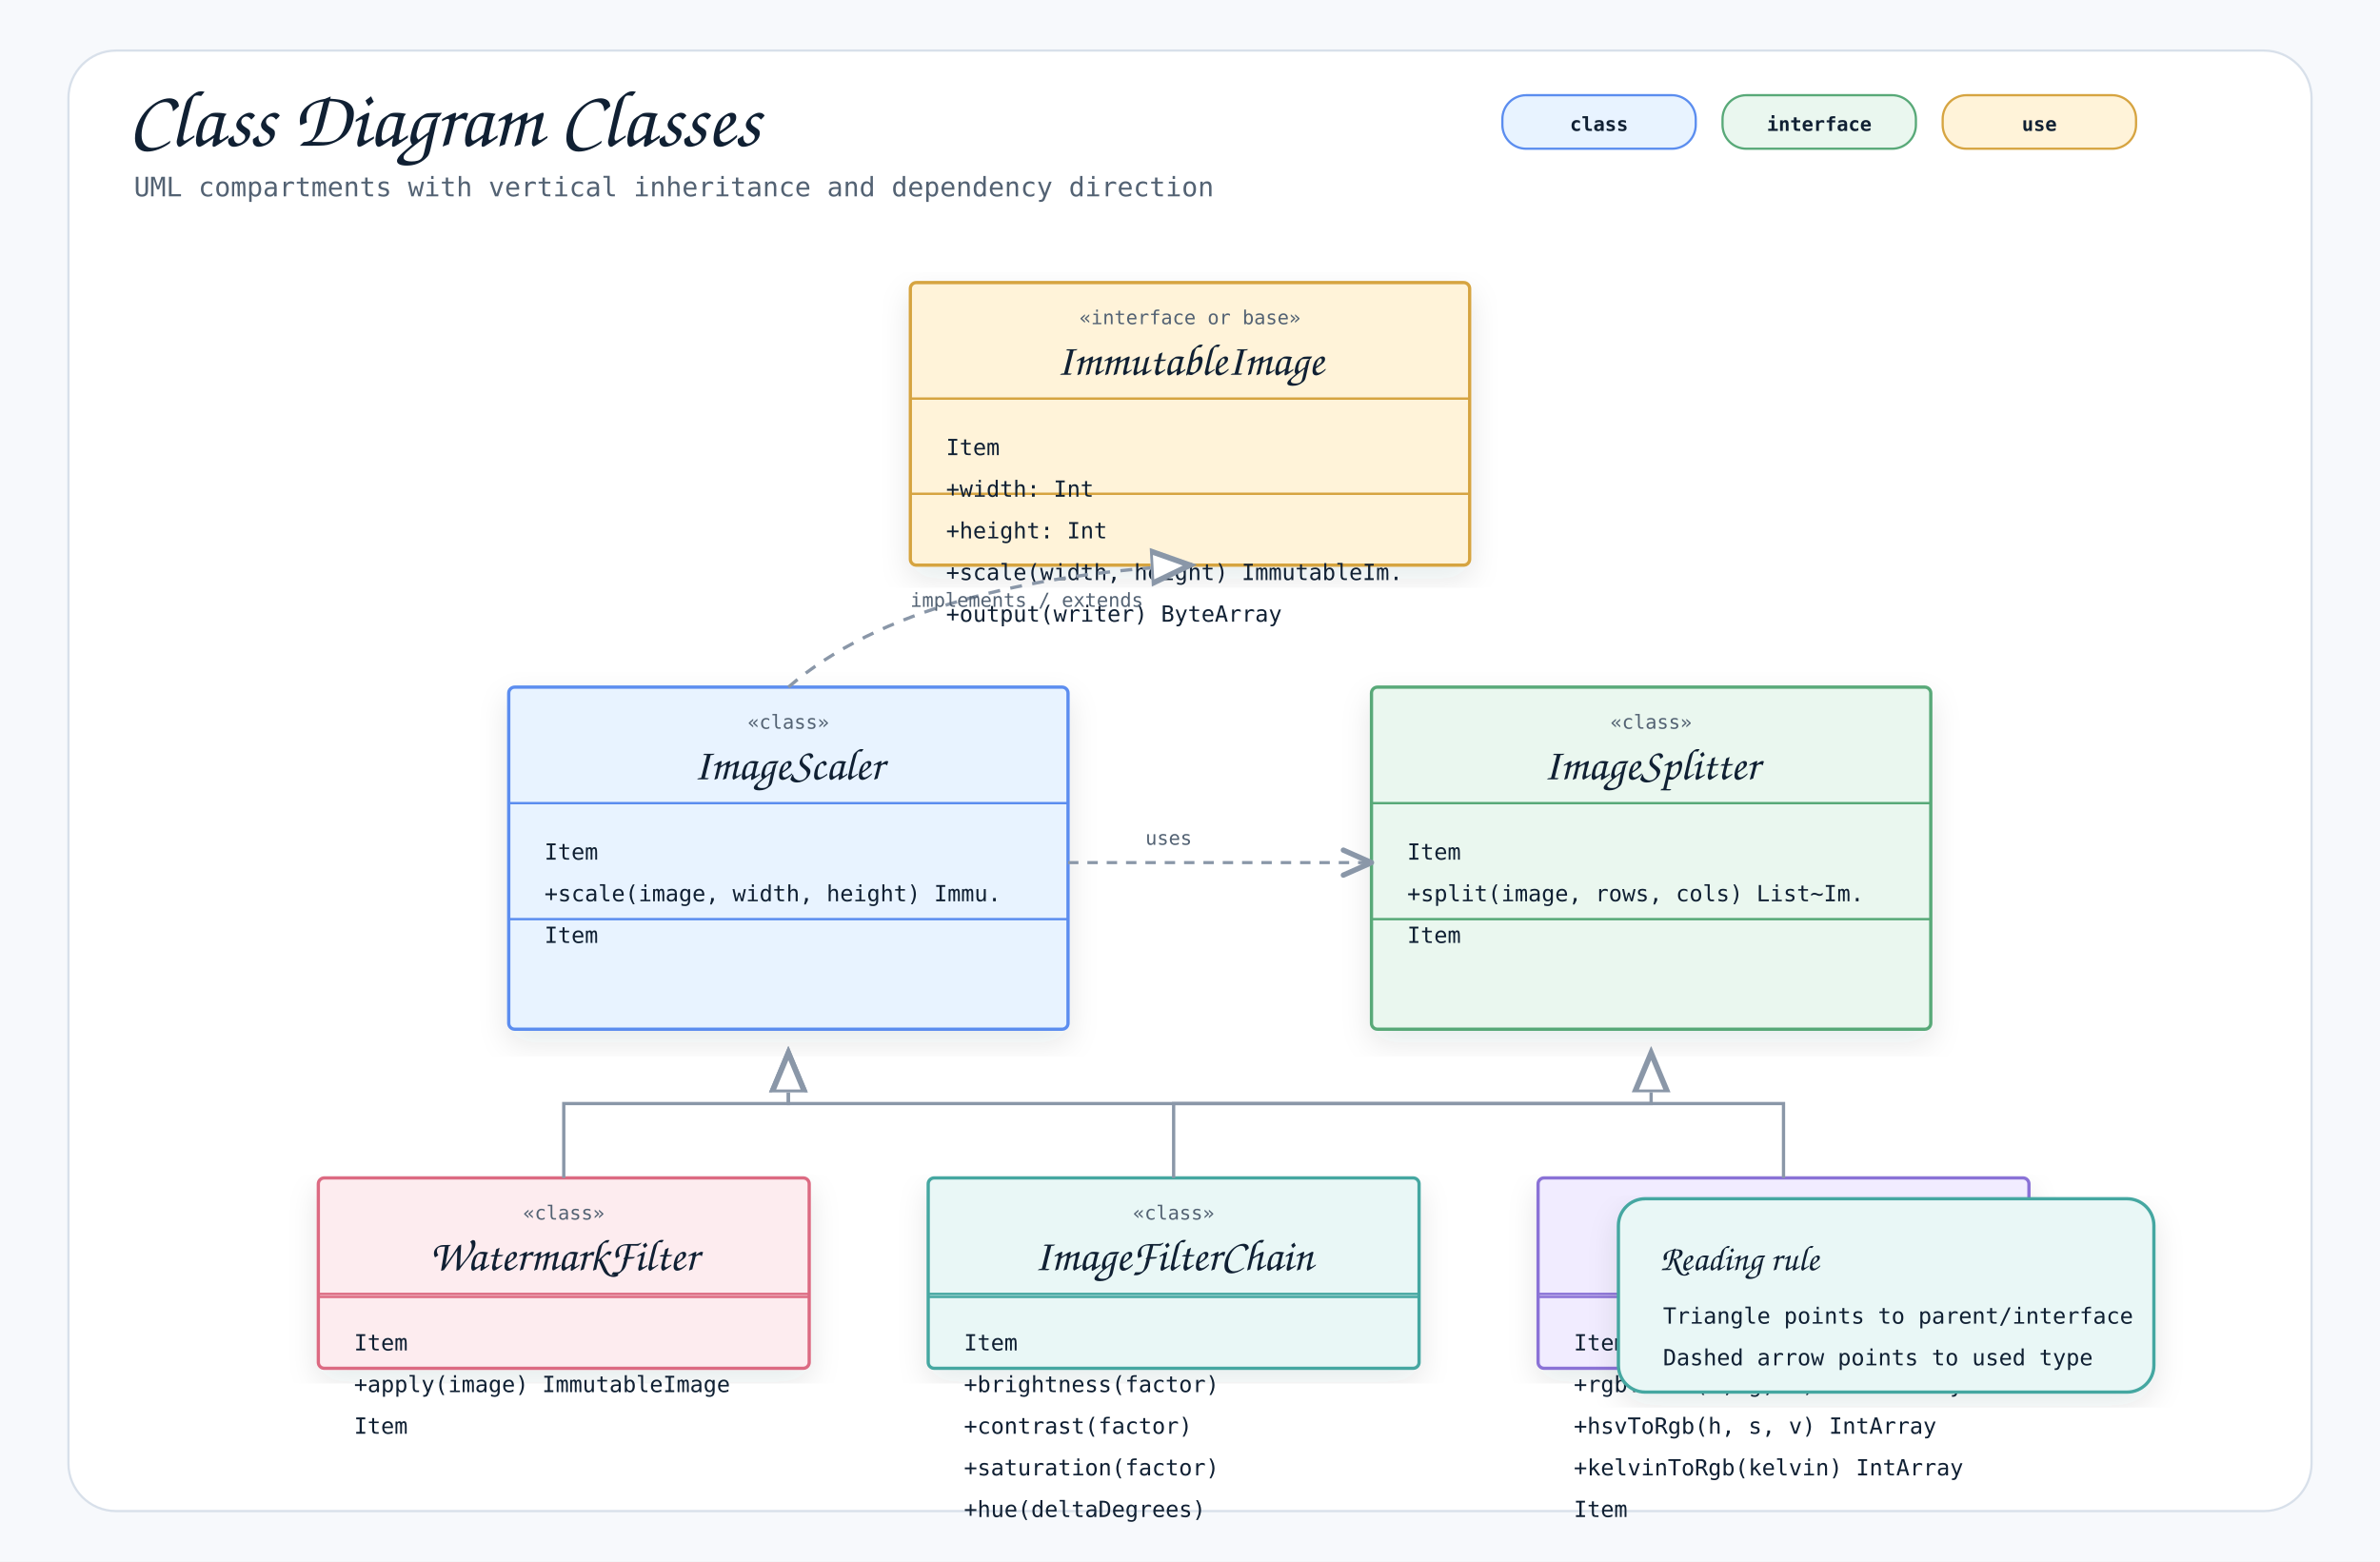
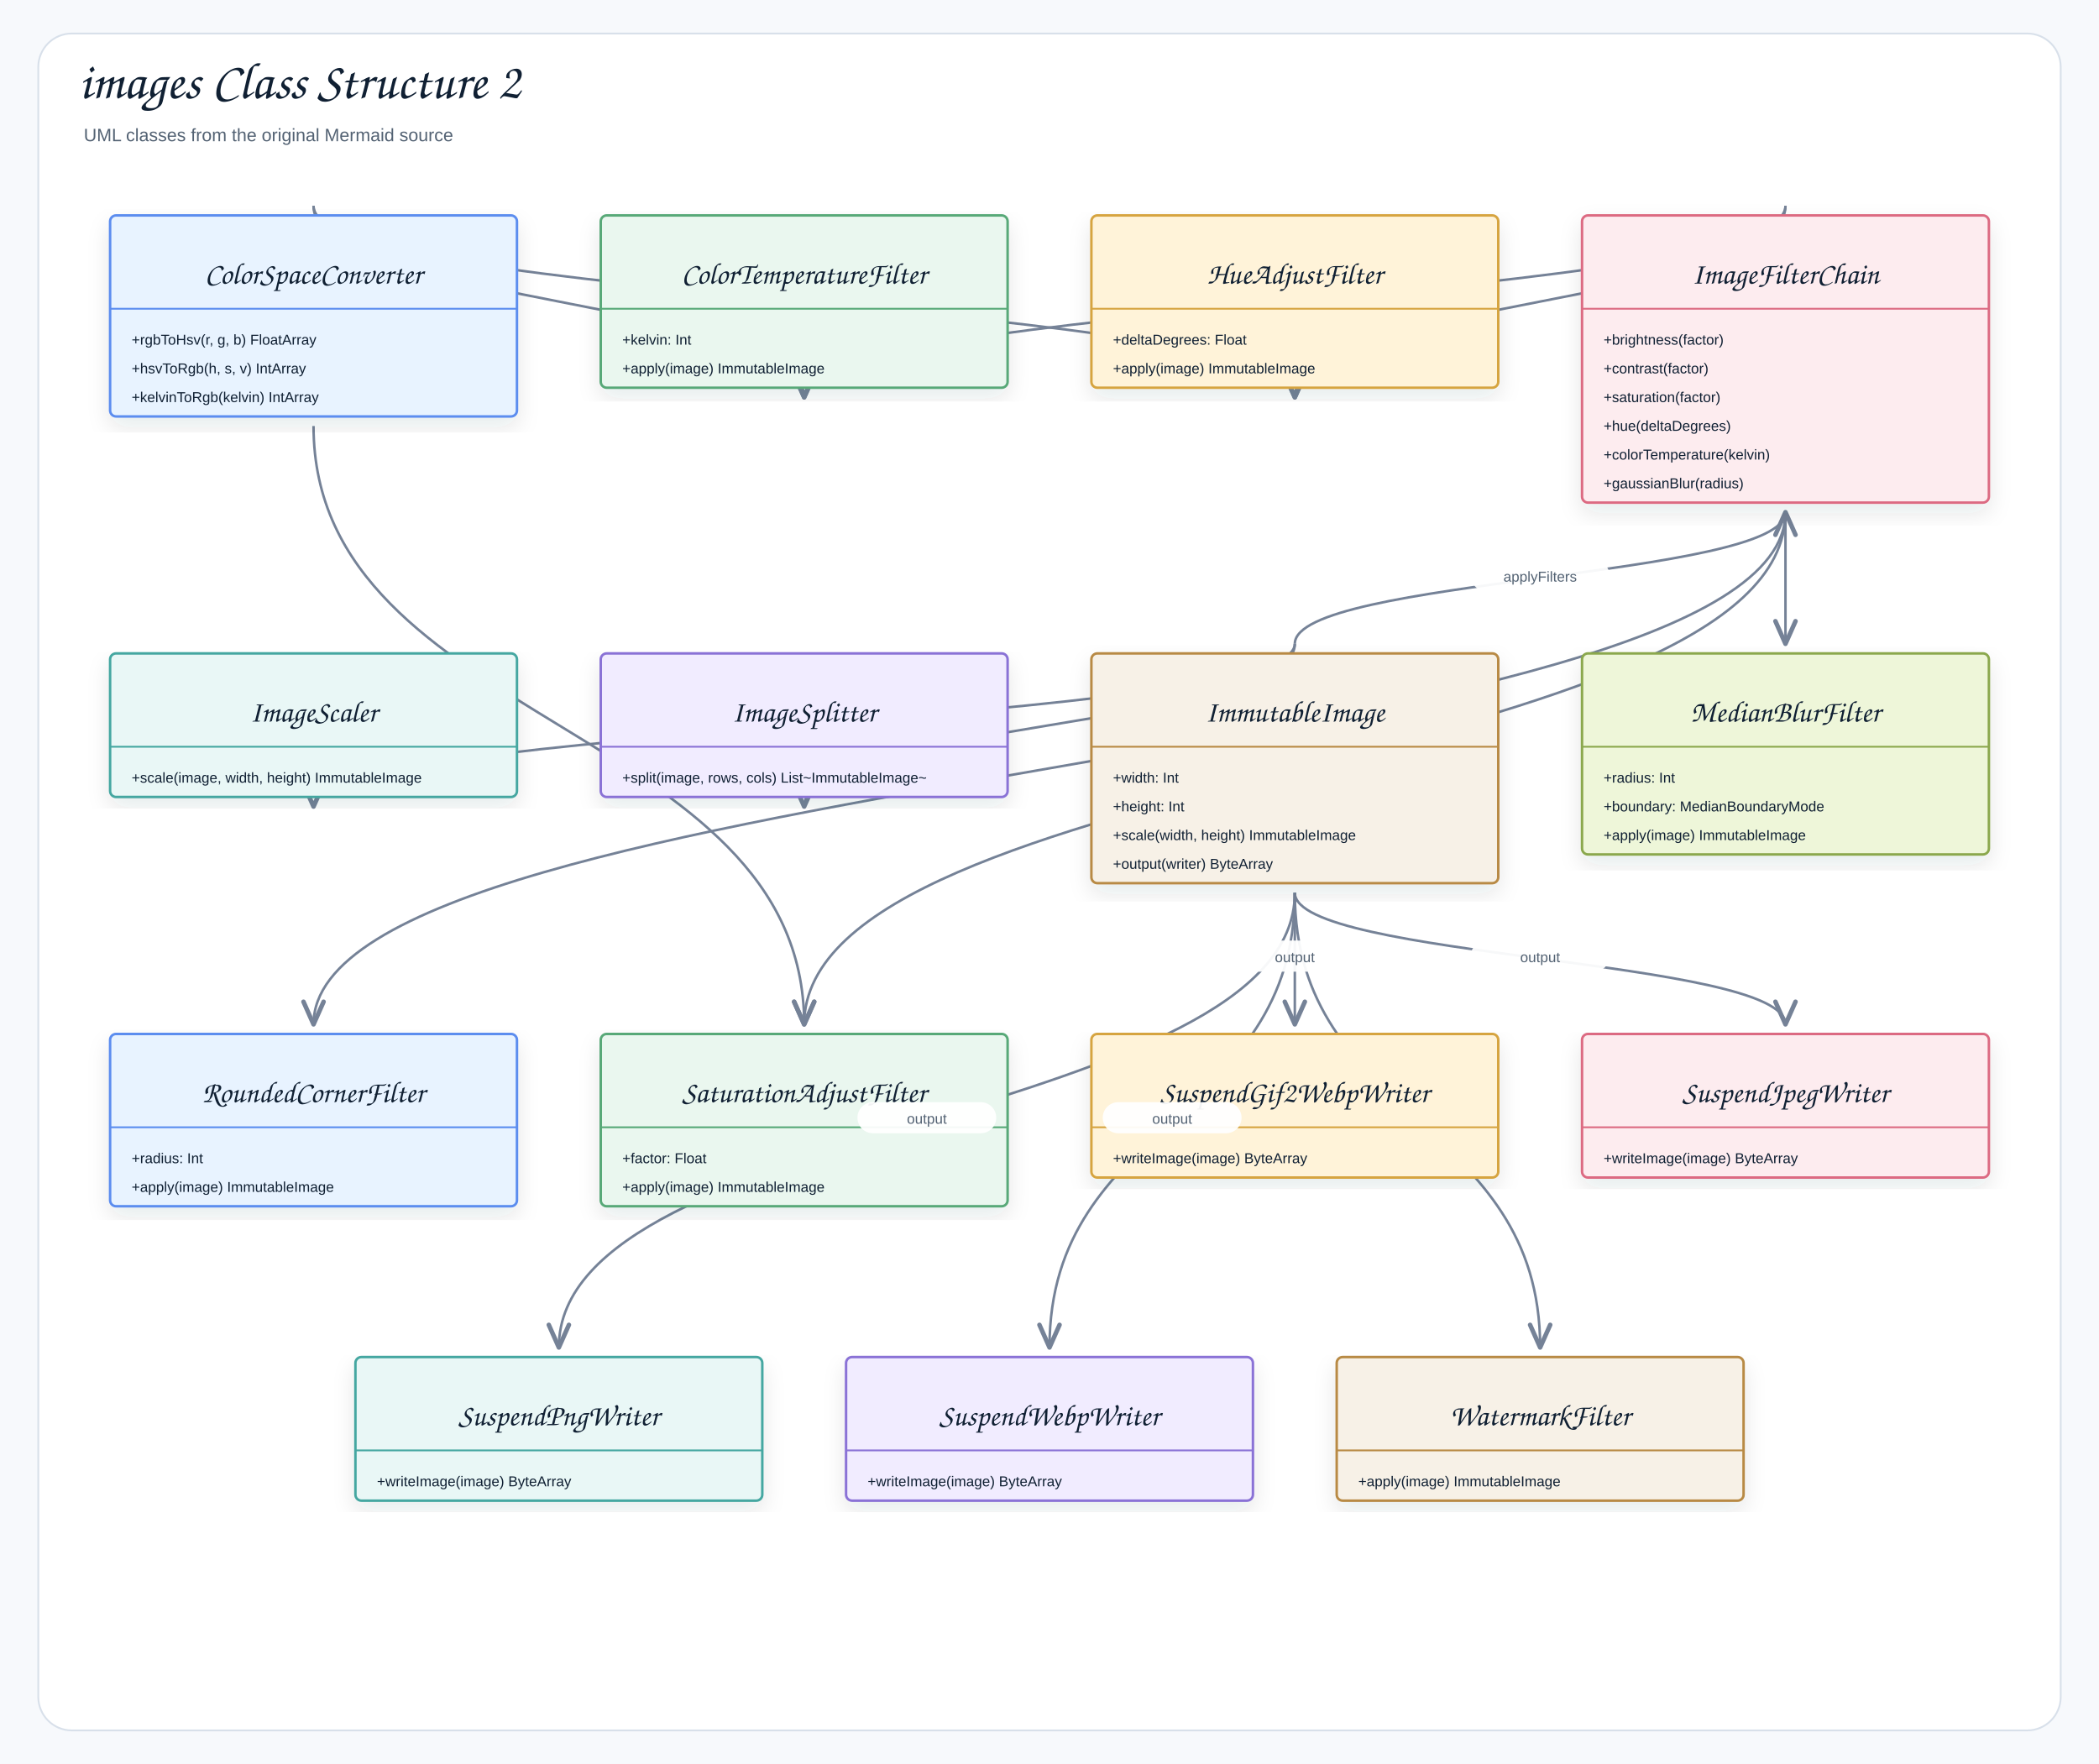
- <svg xmlns="http://www.w3.org/2000/svg" width="1600" height="1050" viewBox="0 0 1600 1050" role="img" aria-label="Class Diagram Classes">
+ <svg xmlns="http://www.w3.org/2000/svg" width="1754" height="1474" viewBox="0 0 1754 1474" role="img" aria-label="images Class Structure 2">
  <defs>
    <filter id="shadow" x="-8%" y="-8%" width="116%" height="116%">
-       <feDropShadow dx="0" dy="8" stdDeviation="10" flood-color="#1f2937" flood-opacity="0.10" />
+       <feDropShadow dx="0" dy="8" stdDeviation="9" flood-color="#1f2937" flood-opacity="0.10" />
    </filter>
    <marker id="openArrow" markerWidth="12" markerHeight="10" refX="10" refY="5" orient="auto" markerUnits="strokeWidth">
-       <path d="M 1 1 L 10 5 L 1 9" fill="none" stroke="#8a97a8" stroke-width="1.7" stroke-linecap="round" stroke-linejoin="round" />
+       <path d="M 1 1 L 10 5 L 1 9" fill="none" stroke="#758297" stroke-width="1.8" stroke-linecap="round" stroke-linejoin="round" />
    </marker>
    <marker id="inherit" markerWidth="14" markerHeight="12" refX="12" refY="6" orient="auto" markerUnits="strokeWidth">
-       <path d="M 0 1 L 12 6 L 0 11 Z" fill="#ffffff" stroke="#8a97a8" stroke-width="1.7" />
+       <path d="M 0 1 L 12 6 L 0 11 Z" fill="#ffffff" stroke="#758297" stroke-width="1.8" />
    </marker>
    <style>
-     .canvas { fill: #f7f9fc; }
-     .frame { fill: #ffffff; stroke: #d8e0ea; stroke-width: 1.5; }
-     .title { font-family: "Architects Daughter", "Comic Mono", cursive; font-size: 54px; font-weight: 400; fill: #102033; }
-     .subtitle { font-family: "Comic Mono", "SFMono-Regular", Menlo, Consolas, monospace; font-size: 18px; fill: #536273; }
-     .label { font-family: "Architects Daughter", "Comic Mono", cursive; font-size: 30px; font-weight: 400; fill: #102033; }
-     .smallLabel { font-family: "Architects Daughter", "Comic Mono", cursive; font-size: 24px; font-weight: 400; fill: #102033; }
-     .mono { font-family: "Comic Mono", "SFMono-Regular", Menlo, Consolas, monospace; font-size: 15px; fill: #102033; }
-     .small { font-family: "Comic Mono", "SFMono-Regular", Menlo, Consolas, monospace; font-size: 13px; fill: #536273; }
-     .strong { font-family: "Comic Mono", "SFMono-Regular", Menlo, Consolas, monospace; font-size: 15px; font-weight: 700; fill: #102033; }
-     .card { stroke-width: 2.2; filter: url(#shadow); }
-     .line { stroke: #8a97a8; stroke-width: 2.1; fill: none; marker-end: url(#openArrow); }
-     .softLine { stroke: #8a97a8; stroke-width: 2.1; fill: none; }
-     .dashed { stroke: #8a97a8; stroke-width: 2.1; stroke-dasharray: 7 6; fill: none; marker-end: url(#openArrow); }
-     .inheritLine { stroke: #8a97a8; stroke-width: 2.2; fill: none; marker-end: url(#inherit); }
-     .implLine { stroke: #8a97a8; stroke-width: 2.2; stroke-dasharray: 8 7; fill: none; marker-end: url(#inherit); }
-     .compartment { stroke-width: 1.6; fill: none; }
-     .chip { stroke-width: 1.5; rx: 16; }
-     .chipText { font-family: "Comic Mono", "SFMono-Regular", Menlo, Consolas, monospace; font-size: 13px; font-weight: 700; fill: #102033; }
+     .canvas{fill:#f7f9fc}.frame{fill:#fff;stroke:#d8e0ea;stroke-width:1.5}
+     .title{font-family:"Architects Daughter","Comic Sans MS","Comic Sans",cursive;font-size:43px;font-weight:400;fill:#102033}
+     .subtitle{font-family:"Comic Sans MS","Comic Sans","Comic Neue",Arial,sans-serif;font-size:15px;font-weight:400;fill:#536273}
+     .label{font-family:"Architects Daughter","Comic Sans MS","Comic Sans",cursive;font-size:25px;font-weight:400;fill:#102033}
+     .smallLabel{font-family:"Architects Daughter","Comic Sans MS","Comic Sans",cursive;font-size:21px;font-weight:400;fill:#102033}
+     .mono{font-family:"Comic Sans MS","Comic Sans","Comic Neue",Arial,sans-serif;font-size:12px;font-weight:400;fill:#102033}
+     .small{font-family:"Comic Sans MS","Comic Sans","Comic Neue",Arial,sans-serif;font-size:12px;font-weight:400;fill:#536273}
+     .strong{font-family:"Comic Sans MS","Comic Sans","Comic Neue",Arial,sans-serif;font-size:13px;font-weight:400;fill:#102033}
+     .card{stroke-width:2.1;filter:url(#shadow)}.compartment{stroke-width:1.5;fill:none}
+     .line{stroke:#758297;stroke-width:2.1;fill:none;marker-end:url(#openArrow)}
+     .plainLine{stroke:#758297;stroke-width:2.1;fill:none}
+     .dashed{stroke:#758297;stroke-width:2.1;stroke-dasharray:7 6;fill:none;marker-end:url(#openArrow)}
+     .inheritLine{stroke:#758297;stroke-width:2.2;fill:none;marker-end:url(#inherit)}
+     .implLine{stroke:#758297;stroke-width:2.2;stroke-dasharray:8 7;fill:none;marker-end:url(#inherit)}
  </style>
  </defs>
-   <rect class="canvas" width="1600" height="1050" />
-   <rect class="frame" x="46" y="34" width="1508" height="982" rx="32" />
-   <text class="title" x="86" y="98">Class Diagram Classes</text>
-   <text class="subtitle" x="90" y="132">UML compartments with vertical inheritance and dependency direction</text>
-   <rect class="chip" x="1010" y="64" width="130" height="36" fill="#e8f3ff" stroke="#5b8def" />
-   <text class="chipText" x="1075" y="88" text-anchor="middle">class</text>
-   <rect class="chip" x="1158" y="64" width="130" height="36" fill="#eaf7ef" stroke="#58a978" />
-   <text class="chipText" x="1223" y="88" text-anchor="middle">interface</text>
-   <rect class="chip" x="1306" y="64" width="130" height="36" fill="#fff3d9" stroke="#d6a441" />
-   <text class="chipText" x="1371" y="88" text-anchor="middle">use</text>
-   <g transform="translate(612,190)">
-     <rect class="card" x="0" y="0" width="376" height="190" rx="4" fill="#fff3d9" stroke="#d6a441" />
-     <line class="compartment" x1="0" y1="78" x2="376" y2="78" stroke="#d6a441" />
-     <line class="compartment" x1="0" y1="142" x2="376" y2="142" stroke="#d6a441" />
-     <text class="small" x="188" y="28" text-anchor="middle">«interface or base»</text>
-     <text class="label" x="188" y="62" text-anchor="middle">ImmutableImage</text>
-     <text class="mono" x="24" y="116">Item</text>
-     <text class="mono" x="24" y="144">+width: Int</text>
-     <text class="mono" x="24" y="172">+height: Int</text>
-     <text class="mono" x="24" y="200">+scale(width, height) ImmutableIm.</text>
-     <text class="mono" x="24" y="228">+output(writer) ByteArray</text>
+   <rect class="canvas" width="1754" height="1474" />
+   <rect class="frame" x="32" y="28" width="1690" height="1418" rx="28" />
+   <text class="title" x="66" y="82">images Class Structure 2</text>
+   <text class="subtitle" x="70" y="118">UML classes from the original Mermaid source</text>
+   <path class="line" d="M262 172 C262 252 672 252 672 332" />
+   <path class="line" d="M262 172 C262 252 1082 252 1082 332" />
+   <path class="line" d="M262 356 C262 606 672 606 672 856" />
+   <path class="line" d="M1492 428 C1492 642 262 642 262 856" />
+   <path class="line" d="M1492 428 C1492 483 1492 483 1492 538" />
+   <path class="line" d="M1492 172 C1492 252 672 252 672 332" />
+   <path class="line" d="M1492 172 C1492 252 1082 252 1082 332" />
+   <path class="line" d="M1492 428 C1492 642 672 642 672 856" />
+   <path class="line" d="M1082 746 C1082 801 1082 801 1082 856" />
+   <path class="line" d="M1082 746 C1082 936 877 936 877 1126" />
+   <path class="line" d="M1082 746 C1082 936 467 936 467 1126" />
+   <path class="line" d="M1082 746 C1082 801 1492 801 1492 856" />
+   <path class="line" d="M1082 538 C1082 483 1492 483 1492 428" />
+   <path class="line" d="M1082 746 C1082 936 1287 936 1287 1126" />
+   <path class="line" d="M1082 538 C1082 606 672 606 672 674" />
+   <path class="line" d="M1082 538 C1082 606 262 606 262 674" />
+   <g transform="translate(92,180)">
+     <rect class="card" x="0" y="0" width="340" height="168" rx="5" fill="#E8F3FF" stroke="#5B8DEF" />
+     <line class="compartment" x1="0" y1="78" x2="340" y2="78" stroke="#5B8DEF" />
+     <text class="small" x="170" y="26" text-anchor="middle" />
+     <text class="label" x="170" y="57" text-anchor="middle">ColorSpaceConverter</text>
+     <text class="mono" x="18" y="108">+rgbToHsv(r, g, b) FloatArray</text>
+     <text class="mono" x="18" y="132">+hsvToRgb(h, s, v) IntArray</text>
+     <text class="mono" x="18" y="156">+kelvinToRgb(kelvin) IntArray</text>
  </g>
-   <g transform="translate(342,462)">
-     <rect class="card" x="0" y="0" width="376" height="230" rx="4" fill="#e8f3ff" stroke="#5b8def" />
-     <line class="compartment" x1="0" y1="78" x2="376" y2="78" stroke="#5b8def" />
-     <line class="compartment" x1="0" y1="156" x2="376" y2="156" stroke="#5b8def" />
-     <text class="small" x="188" y="28" text-anchor="middle">«class»</text>
-     <text class="label" x="188" y="62" text-anchor="middle">ImageScaler</text>
-     <text class="mono" x="24" y="116">Item</text>
-     <text class="mono" x="24" y="144">+scale(image, width, height) Immu.</text>
-     <text class="mono" x="24" y="172">Item</text>
+   <g transform="translate(502,180)">
+     <rect class="card" x="0" y="0" width="340" height="144" rx="5" fill="#EAF7EF" stroke="#58A978" />
+     <line class="compartment" x1="0" y1="78" x2="340" y2="78" stroke="#58A978" />
+     <text class="small" x="170" y="26" text-anchor="middle" />
+     <text class="label" x="170" y="57" text-anchor="middle">ColorTemperatureFilter</text>
+     <text class="mono" x="18" y="108">+kelvin: Int</text>
+     <text class="mono" x="18" y="132">+apply(image) ImmutableImage</text>
  </g>
-   <g transform="translate(922,462)">
-     <rect class="card" x="0" y="0" width="376" height="230" rx="4" fill="#eaf7ef" stroke="#58a978" />
-     <line class="compartment" x1="0" y1="78" x2="376" y2="78" stroke="#58a978" />
-     <line class="compartment" x1="0" y1="156" x2="376" y2="156" stroke="#58a978" />
-     <text class="small" x="188" y="28" text-anchor="middle">«class»</text>
-     <text class="label" x="188" y="62" text-anchor="middle">ImageSplitter</text>
-     <text class="mono" x="24" y="116">Item</text>
-     <text class="mono" x="24" y="144">+split(image, rows, cols) List~Im.</text>
-     <text class="mono" x="24" y="172">Item</text>
+   <g transform="translate(912,180)">
+     <rect class="card" x="0" y="0" width="340" height="144" rx="5" fill="#FFF3D9" stroke="#D6A441" />
+     <line class="compartment" x1="0" y1="78" x2="340" y2="78" stroke="#D6A441" />
+     <text class="small" x="170" y="26" text-anchor="middle" />
+     <text class="label" x="170" y="57" text-anchor="middle">HueAdjustFilter</text>
+     <text class="mono" x="18" y="108">+deltaDegrees: Float</text>
+     <text class="mono" x="18" y="132">+apply(image) ImmutableImage</text>
  </g>
-   <g transform="translate(214,792)">
-     <rect class="card" x="0" y="0" width="330" height="128" rx="4" fill="#fdecef" stroke="#dc6b82" />
-     <line class="compartment" x1="0" y1="78" x2="330" y2="78" stroke="#dc6b82" />
-     <line class="compartment" x1="0" y1="80" x2="330" y2="80" stroke="#dc6b82" />
-     <text class="small" x="165" y="28" text-anchor="middle">«class»</text>
-     <text class="label" x="165" y="62" text-anchor="middle">WatermarkFilter</text>
-     <text class="mono" x="24" y="116">Item</text>
-     <text class="mono" x="24" y="144">+apply(image) ImmutableImage</text>
-     <text class="mono" x="24" y="172">Item</text>
+   <g transform="translate(1322,180)">
+     <rect class="card" x="0" y="0" width="340" height="240" rx="5" fill="#FDECEF" stroke="#DC6B82" />
+     <line class="compartment" x1="0" y1="78" x2="340" y2="78" stroke="#DC6B82" />
+     <text class="small" x="170" y="26" text-anchor="middle" />
+     <text class="label" x="170" y="57" text-anchor="middle">ImageFilterChain</text>
+     <text class="mono" x="18" y="108">+brightness(factor)</text>
+     <text class="mono" x="18" y="132">+contrast(factor)</text>
+     <text class="mono" x="18" y="156">+saturation(factor)</text>
+     <text class="mono" x="18" y="180">+hue(deltaDegrees)</text>
+     <text class="mono" x="18" y="204">+colorTemperature(kelvin)</text>
+     <text class="mono" x="18" y="228">+gaussianBlur(radius)</text>
  </g>
-   <g transform="translate(624,792)">
-     <rect class="card" x="0" y="0" width="330" height="128" rx="4" fill="#e9f7f6" stroke="#45a7a1" />
-     <line class="compartment" x1="0" y1="78" x2="330" y2="78" stroke="#45a7a1" />
-     <line class="compartment" x1="0" y1="80" x2="330" y2="80" stroke="#45a7a1" />
-     <text class="small" x="165" y="28" text-anchor="middle">«class»</text>
-     <text class="label" x="165" y="62" text-anchor="middle">ImageFilterChain</text>
-     <text class="mono" x="24" y="116">Item</text>
-     <text class="mono" x="24" y="144">+brightness(factor)</text>
-     <text class="mono" x="24" y="172">+contrast(factor)</text>
-     <text class="mono" x="24" y="200">+saturation(factor)</text>
-     <text class="mono" x="24" y="228">+hue(deltaDegrees)</text>
+   <g transform="translate(92,546)">
+     <rect class="card" x="0" y="0" width="340" height="120" rx="5" fill="#E9F7F6" stroke="#45A7A1" />
+     <line class="compartment" x1="0" y1="78" x2="340" y2="78" stroke="#45A7A1" />
+     <text class="small" x="170" y="26" text-anchor="middle" />
+     <text class="label" x="170" y="57" text-anchor="middle">ImageScaler</text>
+     <text class="mono" x="18" y="108">+scale(image, width, height) ImmutableImage</text>
  </g>
-   <g transform="translate(1034,792)">
-     <rect class="card" x="0" y="0" width="330" height="128" rx="4" fill="#f1ecff" stroke="#8a72d6" />
-     <line class="compartment" x1="0" y1="78" x2="330" y2="78" stroke="#8a72d6" />
-     <line class="compartment" x1="0" y1="80" x2="330" y2="80" stroke="#8a72d6" />
-     <text class="small" x="165" y="28" text-anchor="middle">«class»</text>
-     <text class="label" x="165" y="62" text-anchor="middle">ColorSpaceConverter</text>
-     <text class="mono" x="24" y="116">Item</text>
-     <text class="mono" x="24" y="144">+rgbToHsv(r, g, b) FloatArray</text>
-     <text class="mono" x="24" y="172">+hsvToRgb(h, s, v) IntArray</text>
-     <text class="mono" x="24" y="200">+kelvinToRgb(kelvin) IntArray</text>
-     <text class="mono" x="24" y="228">Item</text>
+   <g transform="translate(502,546)">
+     <rect class="card" x="0" y="0" width="340" height="120" rx="5" fill="#F1ECFF" stroke="#8A72D6" />
+     <line class="compartment" x1="0" y1="78" x2="340" y2="78" stroke="#8A72D6" />
+     <text class="small" x="170" y="26" text-anchor="middle" />
+     <text class="label" x="170" y="57" text-anchor="middle">ImageSplitter</text>
+     <text class="mono" x="18" y="108">+split(image, rows, cols) List~ImmutableImage~</text>
  </g>
-   <path class="implLine" d="M530 462 C590 410 690 386 800 380" />
-   <text class="small" x="612" y="408">implements / extends</text>
-   <path class="dashed" d="M718 580 C780 580 860 580 922 580" />
-   <rect x="756" y="548" width="118" height="30" rx="15" fill="#ffffff" opacity="0.94" />
-   <text class="small" x="770" y="568">uses</text>
-   <path class="inheritLine" d="M379 792 L379 742 L530 742 L530 708" />
-   <path class="inheritLine" d="M789 792 L789 742 L1110 742 L1110 708" />
-   <path class="inheritLine" d="M1199 792 L1199 742 L530 742 L530 708" />
-   <g transform="translate(1088,806)">
-     <rect class="card" x="0" y="0" width="360" height="130" rx="18" fill="#e9f7f6" stroke="#45a7a1" />
-     <text class="smallLabel" x="28" y="48">Reading rule</text>
-     <text class="mono" x="30" y="84">Triangle points to parent/interface</text>
-     <text class="mono" x="30" y="112">Dashed arrow points to used type</text>
+   <g transform="translate(912,546)">
+     <rect class="card" x="0" y="0" width="340" height="192" rx="5" fill="#F7F1E7" stroke="#B88A44" />
+     <line class="compartment" x1="0" y1="78" x2="340" y2="78" stroke="#B88A44" />
+     <text class="small" x="170" y="26" text-anchor="middle" />
+     <text class="label" x="170" y="57" text-anchor="middle">ImmutableImage</text>
+     <text class="mono" x="18" y="108">+width: Int</text>
+     <text class="mono" x="18" y="132">+height: Int</text>
+     <text class="mono" x="18" y="156">+scale(width, height) ImmutableImage</text>
+     <text class="mono" x="18" y="180">+output(writer) ByteArray</text>
  </g>
+   <g transform="translate(1322,546)">
+     <rect class="card" x="0" y="0" width="340" height="168" rx="5" fill="#EEF6D9" stroke="#8BA84D" />
+     <line class="compartment" x1="0" y1="78" x2="340" y2="78" stroke="#8BA84D" />
+     <text class="small" x="170" y="26" text-anchor="middle" />
+     <text class="label" x="170" y="57" text-anchor="middle">MedianBlurFilter</text>
+     <text class="mono" x="18" y="108">+radius: Int</text>
+     <text class="mono" x="18" y="132">+boundary: MedianBoundaryMode</text>
+     <text class="mono" x="18" y="156">+apply(image) ImmutableImage</text>
+   </g>
+   <g transform="translate(92,864)">
+     <rect class="card" x="0" y="0" width="340" height="144" rx="5" fill="#E8F3FF" stroke="#5B8DEF" />
+     <line class="compartment" x1="0" y1="78" x2="340" y2="78" stroke="#5B8DEF" />
+     <text class="small" x="170" y="26" text-anchor="middle" />
+     <text class="label" x="170" y="57" text-anchor="middle">RoundedCornerFilter</text>
+     <text class="mono" x="18" y="108">+radius: Int</text>
+     <text class="mono" x="18" y="132">+apply(image) ImmutableImage</text>
+   </g>
+   <g transform="translate(502,864)">
+     <rect class="card" x="0" y="0" width="340" height="144" rx="5" fill="#EAF7EF" stroke="#58A978" />
+     <line class="compartment" x1="0" y1="78" x2="340" y2="78" stroke="#58A978" />
+     <text class="small" x="170" y="26" text-anchor="middle" />
+     <text class="label" x="170" y="57" text-anchor="middle">SaturationAdjustFilter</text>
+     <text class="mono" x="18" y="108">+factor: Float</text>
+     <text class="mono" x="18" y="132">+apply(image) ImmutableImage</text>
+   </g>
+   <g transform="translate(912,864)">
+     <rect class="card" x="0" y="0" width="340" height="120" rx="5" fill="#FFF3D9" stroke="#D6A441" />
+     <line class="compartment" x1="0" y1="78" x2="340" y2="78" stroke="#D6A441" />
+     <text class="small" x="170" y="26" text-anchor="middle" />
+     <text class="label" x="170" y="57" text-anchor="middle">SuspendGif2WebpWriter</text>
+     <text class="mono" x="18" y="108">+writeImage(image) ByteArray</text>
+   </g>
+   <g transform="translate(1322,864)">
+     <rect class="card" x="0" y="0" width="340" height="120" rx="5" fill="#FDECEF" stroke="#DC6B82" />
+     <line class="compartment" x1="0" y1="78" x2="340" y2="78" stroke="#DC6B82" />
+     <text class="small" x="170" y="26" text-anchor="middle" />
+     <text class="label" x="170" y="57" text-anchor="middle">SuspendJpegWriter</text>
+     <text class="mono" x="18" y="108">+writeImage(image) ByteArray</text>
+   </g>
+   <g transform="translate(297,1134)">
+     <rect class="card" x="0" y="0" width="340" height="120" rx="5" fill="#E9F7F6" stroke="#45A7A1" />
+     <line class="compartment" x1="0" y1="78" x2="340" y2="78" stroke="#45A7A1" />
+     <text class="small" x="170" y="26" text-anchor="middle" />
+     <text class="label" x="170" y="57" text-anchor="middle">SuspendPngWriter</text>
+     <text class="mono" x="18" y="108">+writeImage(image) ByteArray</text>
+   </g>
+   <g transform="translate(707,1134)">
+     <rect class="card" x="0" y="0" width="340" height="120" rx="5" fill="#F1ECFF" stroke="#8A72D6" />
+     <line class="compartment" x1="0" y1="78" x2="340" y2="78" stroke="#8A72D6" />
+     <text class="small" x="170" y="26" text-anchor="middle" />
+     <text class="label" x="170" y="57" text-anchor="middle">SuspendWebpWriter</text>
+     <text class="mono" x="18" y="108">+writeImage(image) ByteArray</text>
+   </g>
+   <g transform="translate(1117,1134)">
+     <rect class="card" x="0" y="0" width="340" height="120" rx="5" fill="#F7F1E7" stroke="#B88A44" />
+     <line class="compartment" x1="0" y1="78" x2="340" y2="78" stroke="#B88A44" />
+     <text class="small" x="170" y="26" text-anchor="middle" />
+     <text class="label" x="170" y="57" text-anchor="middle">WatermarkFilter</text>
+     <text class="mono" x="18" y="108">+apply(image) ImmutableImage</text>
+   </g>
+   <rect x="1229" y="468" width="116" height="26" rx="13" fill="#ffffff" opacity="0.94" />
+   <text class="small" x="1287" y="486" text-anchor="middle">applyFilters</text>
+   <rect x="1229" y="786" width="116" height="26" rx="13" fill="#ffffff" opacity="0.94" />
+   <text class="small" x="1287" y="804" text-anchor="middle">output</text>
+   <rect x="716.5" y="921" width="116" height="26" rx="13" fill="#ffffff" opacity="0.94" />
+   <text class="small" x="774.5" y="939" text-anchor="middle">output</text>
+   <rect x="921.5" y="921" width="116" height="26" rx="13" fill="#ffffff" opacity="0.94" />
+   <text class="small" x="979.5" y="939" text-anchor="middle">output</text>
+   <rect x="1024" y="786" width="116" height="26" rx="13" fill="#ffffff" opacity="0.94" />
+   <text class="small" x="1082" y="804" text-anchor="middle">output</text>
</svg>
